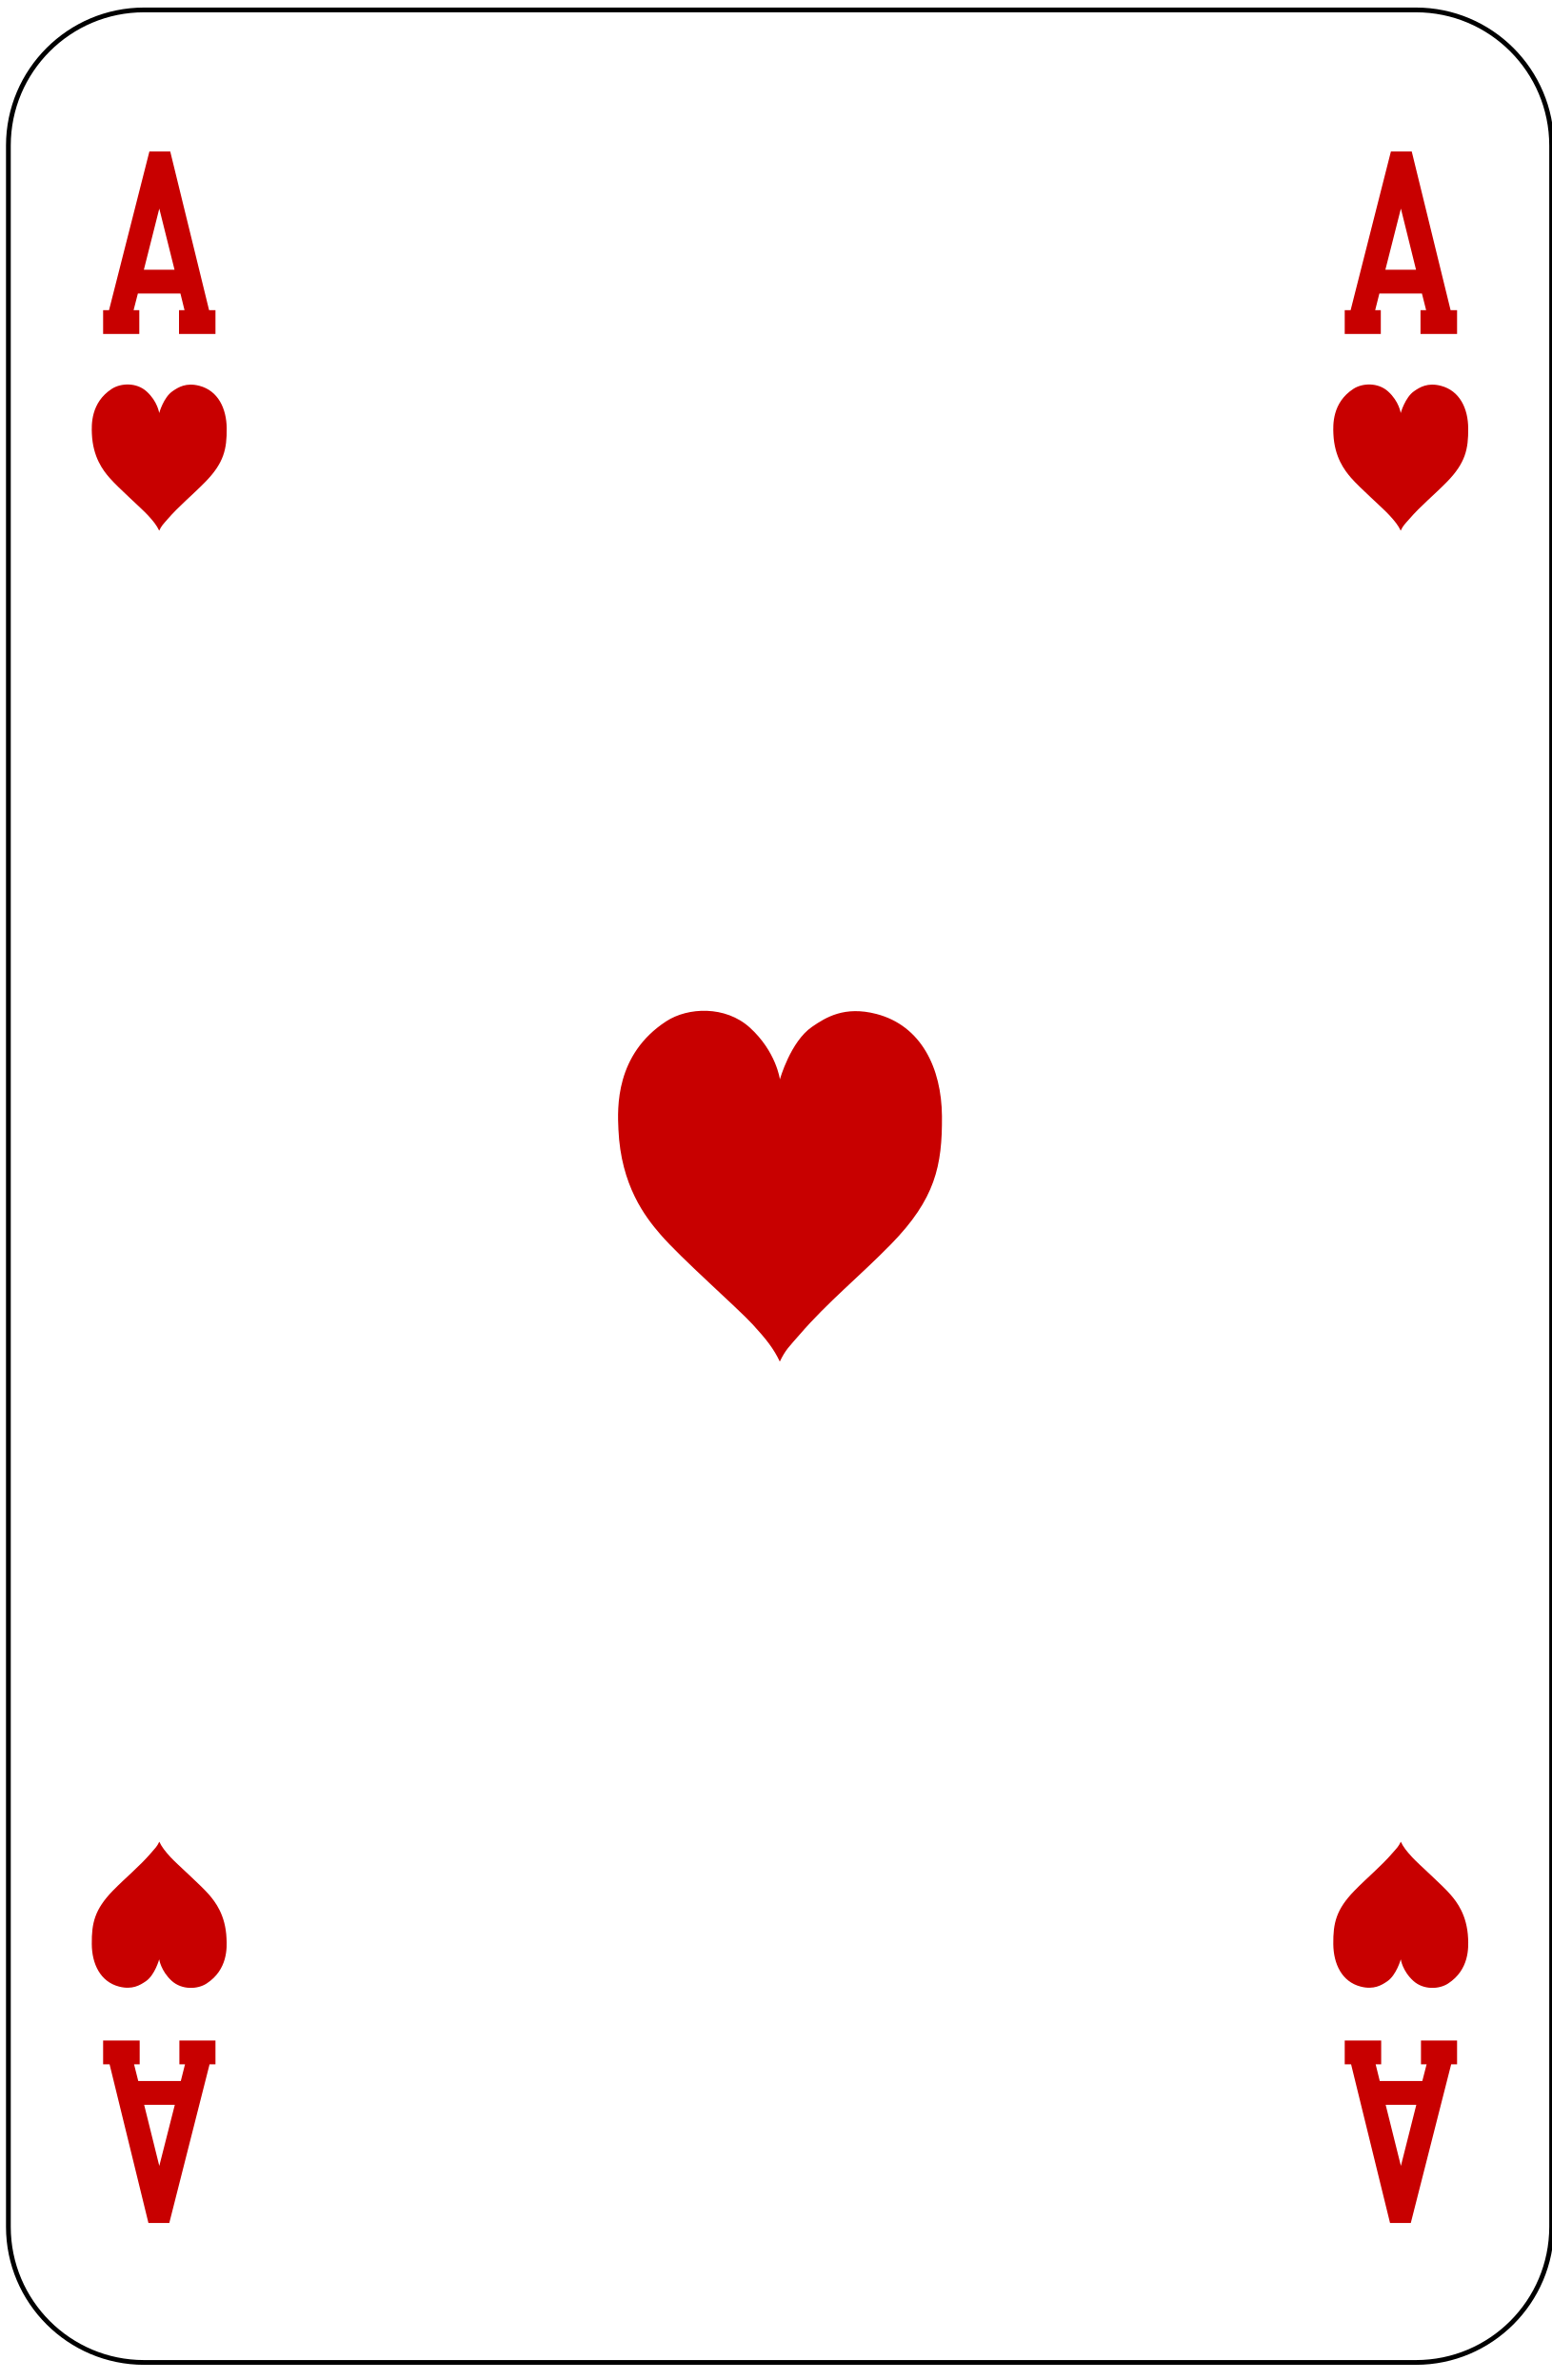
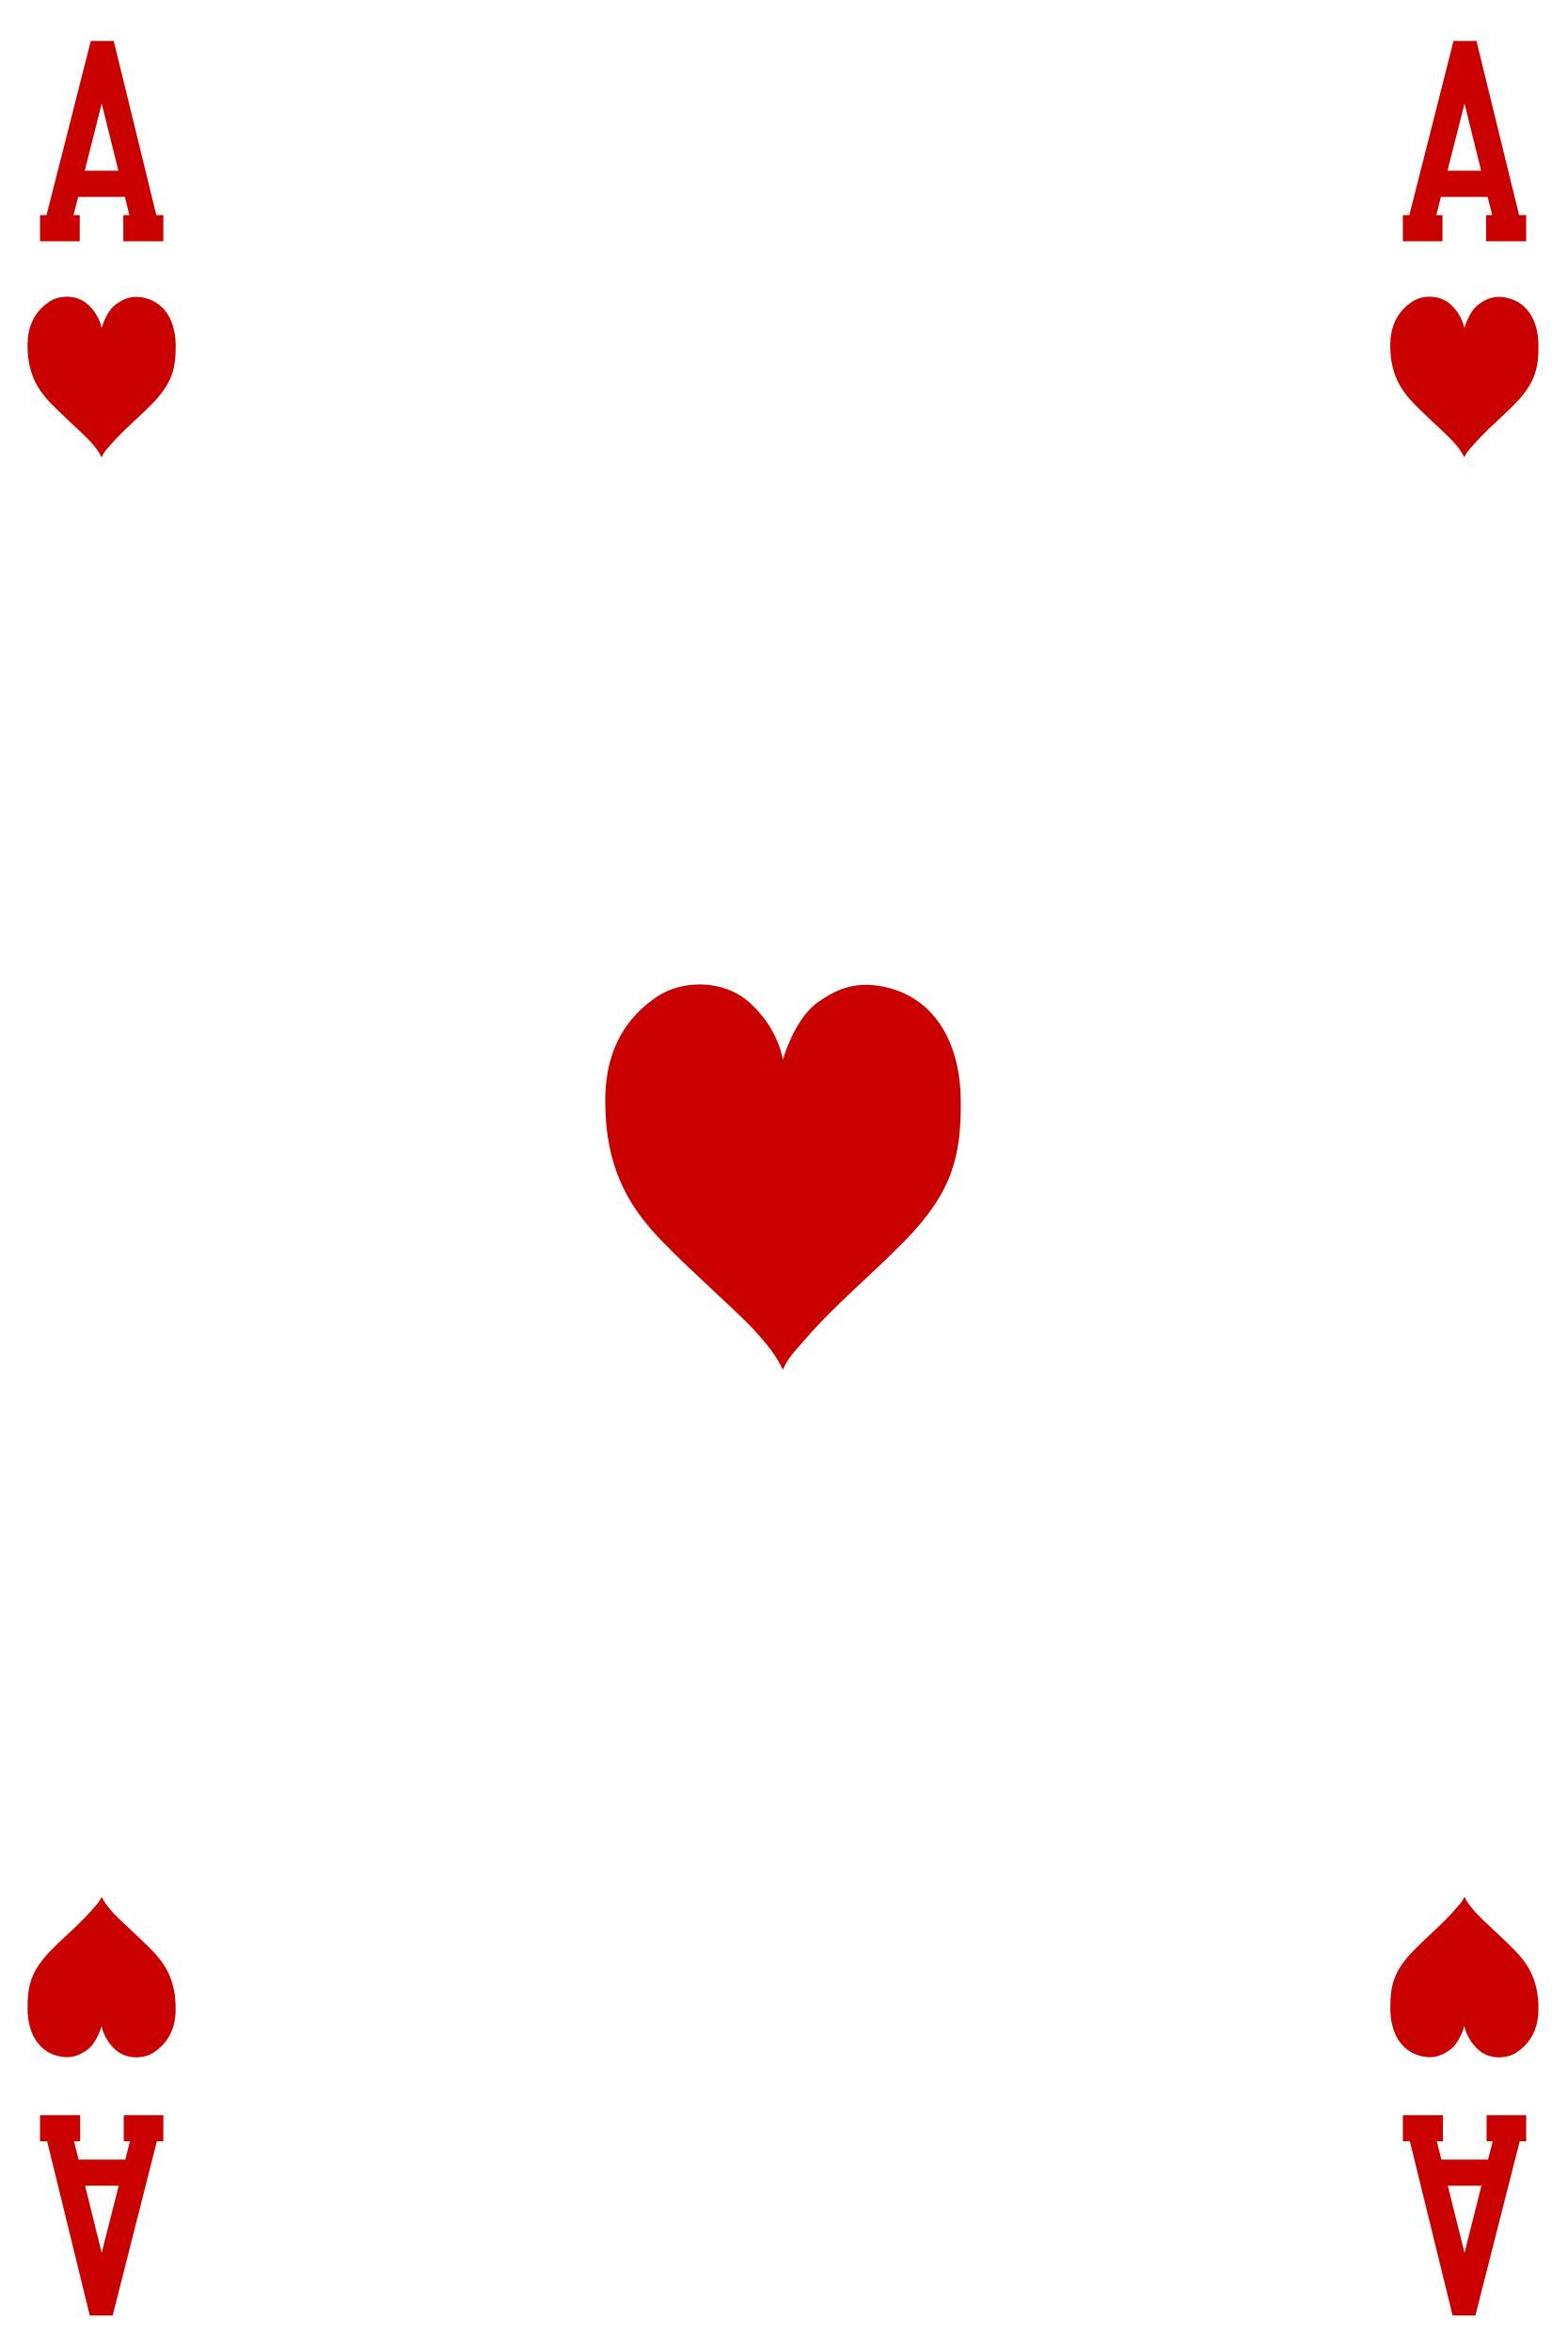
- <svg xmlns="http://www.w3.org/2000/svg" width="100%" height="100%" viewBox="0 0 163 250" version="1.1" xml:space="preserve" style="fill-rule:evenodd;clip-rule:evenodd;stroke-linejoin:round;stroke-miterlimit:1.414;">
-   <g transform="matrix(1,0,0,1,-1364,-4)">
+ <svg xmlns="http://www.w3.org/2000/svg" width="100%" height="100%" viewBox="0 0 150 225" version="1.1" xml:space="preserve" style="fill-rule:evenodd;clip-rule:evenodd;stroke-linejoin:round;stroke-miterlimit:1.414;">
+   <g transform="matrix(1,0,0,1,-1371,-16)">
    <g>
      <g>
        <rect x="0.25" y="1.04" width="1530.71" height="1530.71" style="fill:white;fill-rule:nonzero;" />
        <path d="M1379.13,252.156C1371.28,252.156 1364.88,245.764 1364.88,237.906L1364.88,19.292C1364.88,11.435 1371.28,5.042 1379.13,5.042L1512.71,5.042C1520.57,5.042 1526.96,11.435 1526.96,19.292L1526.96,237.906C1526.96,245.764 1520.57,252.156 1512.71,252.156L1379.13,252.156Z" style="fill:white;fill-rule:nonzero;" />
        <path d="M1512.71,4.792L1379.13,4.792C1371.14,4.792 1364.63,11.297 1364.63,19.292L1364.63,237.906C1364.63,245.901 1371.14,252.406 1379.13,252.406L1512.71,252.406C1520.7,252.406 1527.21,245.901 1527.21,237.906L1527.21,19.292C1527.21,11.297 1520.7,4.792 1512.71,4.792ZM1512.71,5.292C1520.44,5.292 1526.71,11.56 1526.71,19.292L1526.71,237.906C1526.71,245.638 1520.44,251.906 1512.71,251.906L1379.13,251.906C1371.4,251.906 1365.13,245.638 1365.13,237.906L1365.13,19.292C1365.13,11.56 1371.4,5.292 1379.13,5.292L1512.71,5.292Z" style="fill-rule:nonzero;" />
        <path d="M1445.9,147.025C1445.26,145.667 1444.45,144.644 1443.06,143.131C1441.41,141.34 1435.52,136.178 1433.36,133.666C1431.78,131.841 1429.21,128.545 1428.95,122.637C1428.84,120.353 1428.62,114.766 1433.97,111.279C1436.26,109.786 1440.19,109.622 1442.75,111.938C1445.53,114.464 1445.91,117.379 1445.91,117.379C1445.91,117.379 1447.01,113.419 1449.29,111.855C1450.74,110.861 1452.7,109.639 1456.04,110.508C1460.76,111.734 1462.89,116.204 1462.93,121.238C1462.97,126.469 1462.22,129.941 1457.58,134.694C1454.32,138.033 1450.92,140.776 1447.99,144.181C1446.87,145.471 1446.51,145.76 1445.9,147.025Z" style="fill:rgb(200,0,0);fill-rule:nonzero;" />
        <path d="M1380.72,59.742C1380.45,59.176 1380.11,58.75 1379.53,58.119C1378.84,57.373 1376.39,55.222 1375.49,54.175C1374.83,53.414 1373.76,52.041 1373.65,49.579C1373.61,48.628 1373.52,46.299 1375.74,44.847C1376.7,44.224 1378.34,44.156 1379.4,45.121C1380.56,46.174 1380.72,47.388 1380.72,47.388C1380.72,47.388 1381.17,45.738 1382.13,45.087C1382.73,44.672 1383.55,44.163 1384.94,44.525C1386.9,45.036 1387.79,46.899 1387.81,48.996C1387.83,51.176 1387.51,52.623 1385.58,54.604C1384.22,55.995 1382.81,57.138 1381.58,58.557C1381.12,59.094 1380.97,59.215 1380.72,59.742Z" style="fill:rgb(200,0,0);fill-rule:nonzero;" />
        <path d="M1380.73,197.457C1381,198.023 1381.34,198.449 1381.91,199.08C1382.6,199.826 1385.05,201.977 1385.96,203.024C1386.61,203.784 1387.69,205.157 1387.79,207.619C1387.84,208.571 1387.93,210.899 1385.7,212.352C1384.75,212.974 1383.11,213.043 1382.04,212.078C1380.89,211.025 1380.72,209.81 1380.72,209.81C1380.72,209.81 1380.27,211.461 1379.32,212.112C1378.71,212.526 1377.9,213.036 1376.5,212.674C1374.54,212.162 1373.65,210.3 1373.64,208.202C1373.62,206.022 1373.93,204.576 1375.86,202.595C1377.22,201.204 1378.64,200.061 1379.86,198.642C1380.32,198.104 1380.48,197.984 1380.73,197.457Z" style="fill:rgb(200,0,0);fill-rule:nonzero;" />
        <path d="M1511.12,197.457C1511.39,198.023 1511.73,198.449 1512.31,199.08C1512.99,199.826 1515.45,201.977 1516.35,203.024C1517.01,203.784 1518.08,205.157 1518.19,207.619C1518.23,208.571 1518.32,210.899 1516.09,212.352C1515.14,212.974 1513.5,213.043 1512.44,212.078C1511.28,211.025 1511.12,209.81 1511.12,209.81C1511.12,209.81 1510.66,211.461 1509.71,212.112C1509.11,212.526 1508.29,213.036 1506.9,212.674C1504.93,212.162 1504.05,210.3 1504.03,208.202C1504.01,206.022 1504.32,204.576 1506.26,202.595C1507.61,201.204 1509.03,200.061 1510.25,198.642C1510.72,198.104 1510.87,197.984 1511.12,197.457Z" style="fill:rgb(200,0,0);fill-rule:nonzero;" />
        <path d="M1511.11,59.742C1510.84,59.176 1510.5,58.75 1509.92,58.119C1509.24,57.373 1506.78,55.222 1505.88,54.175C1505.23,53.414 1504.15,52.041 1504.04,49.579C1504,48.628 1503.91,46.299 1506.14,44.847C1507.09,44.224 1508.73,44.156 1509.79,45.121C1510.95,46.174 1511.11,47.388 1511.11,47.388C1511.11,47.388 1511.57,45.738 1512.52,45.087C1513.12,44.672 1513.94,44.163 1515.33,44.525C1517.3,45.036 1518.19,46.899 1518.2,48.996C1518.22,51.176 1517.91,52.623 1515.98,54.604C1514.62,55.995 1513.2,57.138 1511.98,58.557C1511.51,59.094 1511.36,59.215 1511.11,59.742Z" style="fill:rgb(200,0,0);fill-rule:nonzero;" />
        <path d="M1379.11,32.332L1380.73,25.911L1382.33,32.332L1379.11,32.332ZM1385.96,36.582L1381.88,19.915L1379.69,19.915L1375.45,36.582L1374.83,36.582L1374.83,39.082L1378.63,39.082L1378.63,36.582L1378.03,36.582L1378.48,34.832L1382.95,34.832L1383.38,36.582L1382.8,36.582L1382.8,39.082L1386.63,39.082L1386.63,36.582L1385.96,36.582Z" style="fill:rgb(200,0,0);fill-rule:nonzero;" />
        <path d="M1509.5,32.332L1511.13,25.911L1512.72,32.332L1509.5,32.332ZM1516.35,36.582L1512.27,19.915L1510.08,19.915L1505.85,36.582L1505.23,36.582L1505.23,39.082L1509.02,39.082L1509.02,36.582L1508.43,36.582L1508.87,34.832L1513.34,34.832L1513.78,36.582L1513.19,36.582L1513.19,39.082L1517.03,39.082L1517.03,36.582L1516.35,36.582Z" style="fill:rgb(200,0,0);fill-rule:nonzero;" />
        <path d="M1382.36,225.091L1380.73,231.512L1379.14,225.091L1382.36,225.091ZM1375.51,220.841L1379.59,237.507L1381.78,237.507L1386.01,220.841L1386.63,220.841L1386.63,218.341L1382.84,218.341L1382.84,220.841L1383.43,220.841L1382.99,222.591L1378.52,222.591L1378.08,220.841L1378.67,220.841L1378.67,218.341L1374.83,218.341L1374.83,220.841L1375.51,220.841Z" style="fill:rgb(200,0,0);fill-rule:nonzero;" />
        <path d="M1512.75,225.091L1511.13,231.512L1509.53,225.091L1512.75,225.091ZM1505.9,220.841L1509.99,237.507L1512.17,237.507L1516.41,220.841L1517.03,220.841L1517.03,218.341L1513.24,218.341L1513.24,220.841L1513.83,220.841L1513.38,222.591L1508.91,222.591L1508.48,220.841L1509.06,220.841L1509.06,218.341L1505.23,218.341L1505.23,220.841L1505.9,220.841Z" style="fill:rgb(200,0,0);fill-rule:nonzero;" />
      </g>
    </g>
  </g>
</svg>
